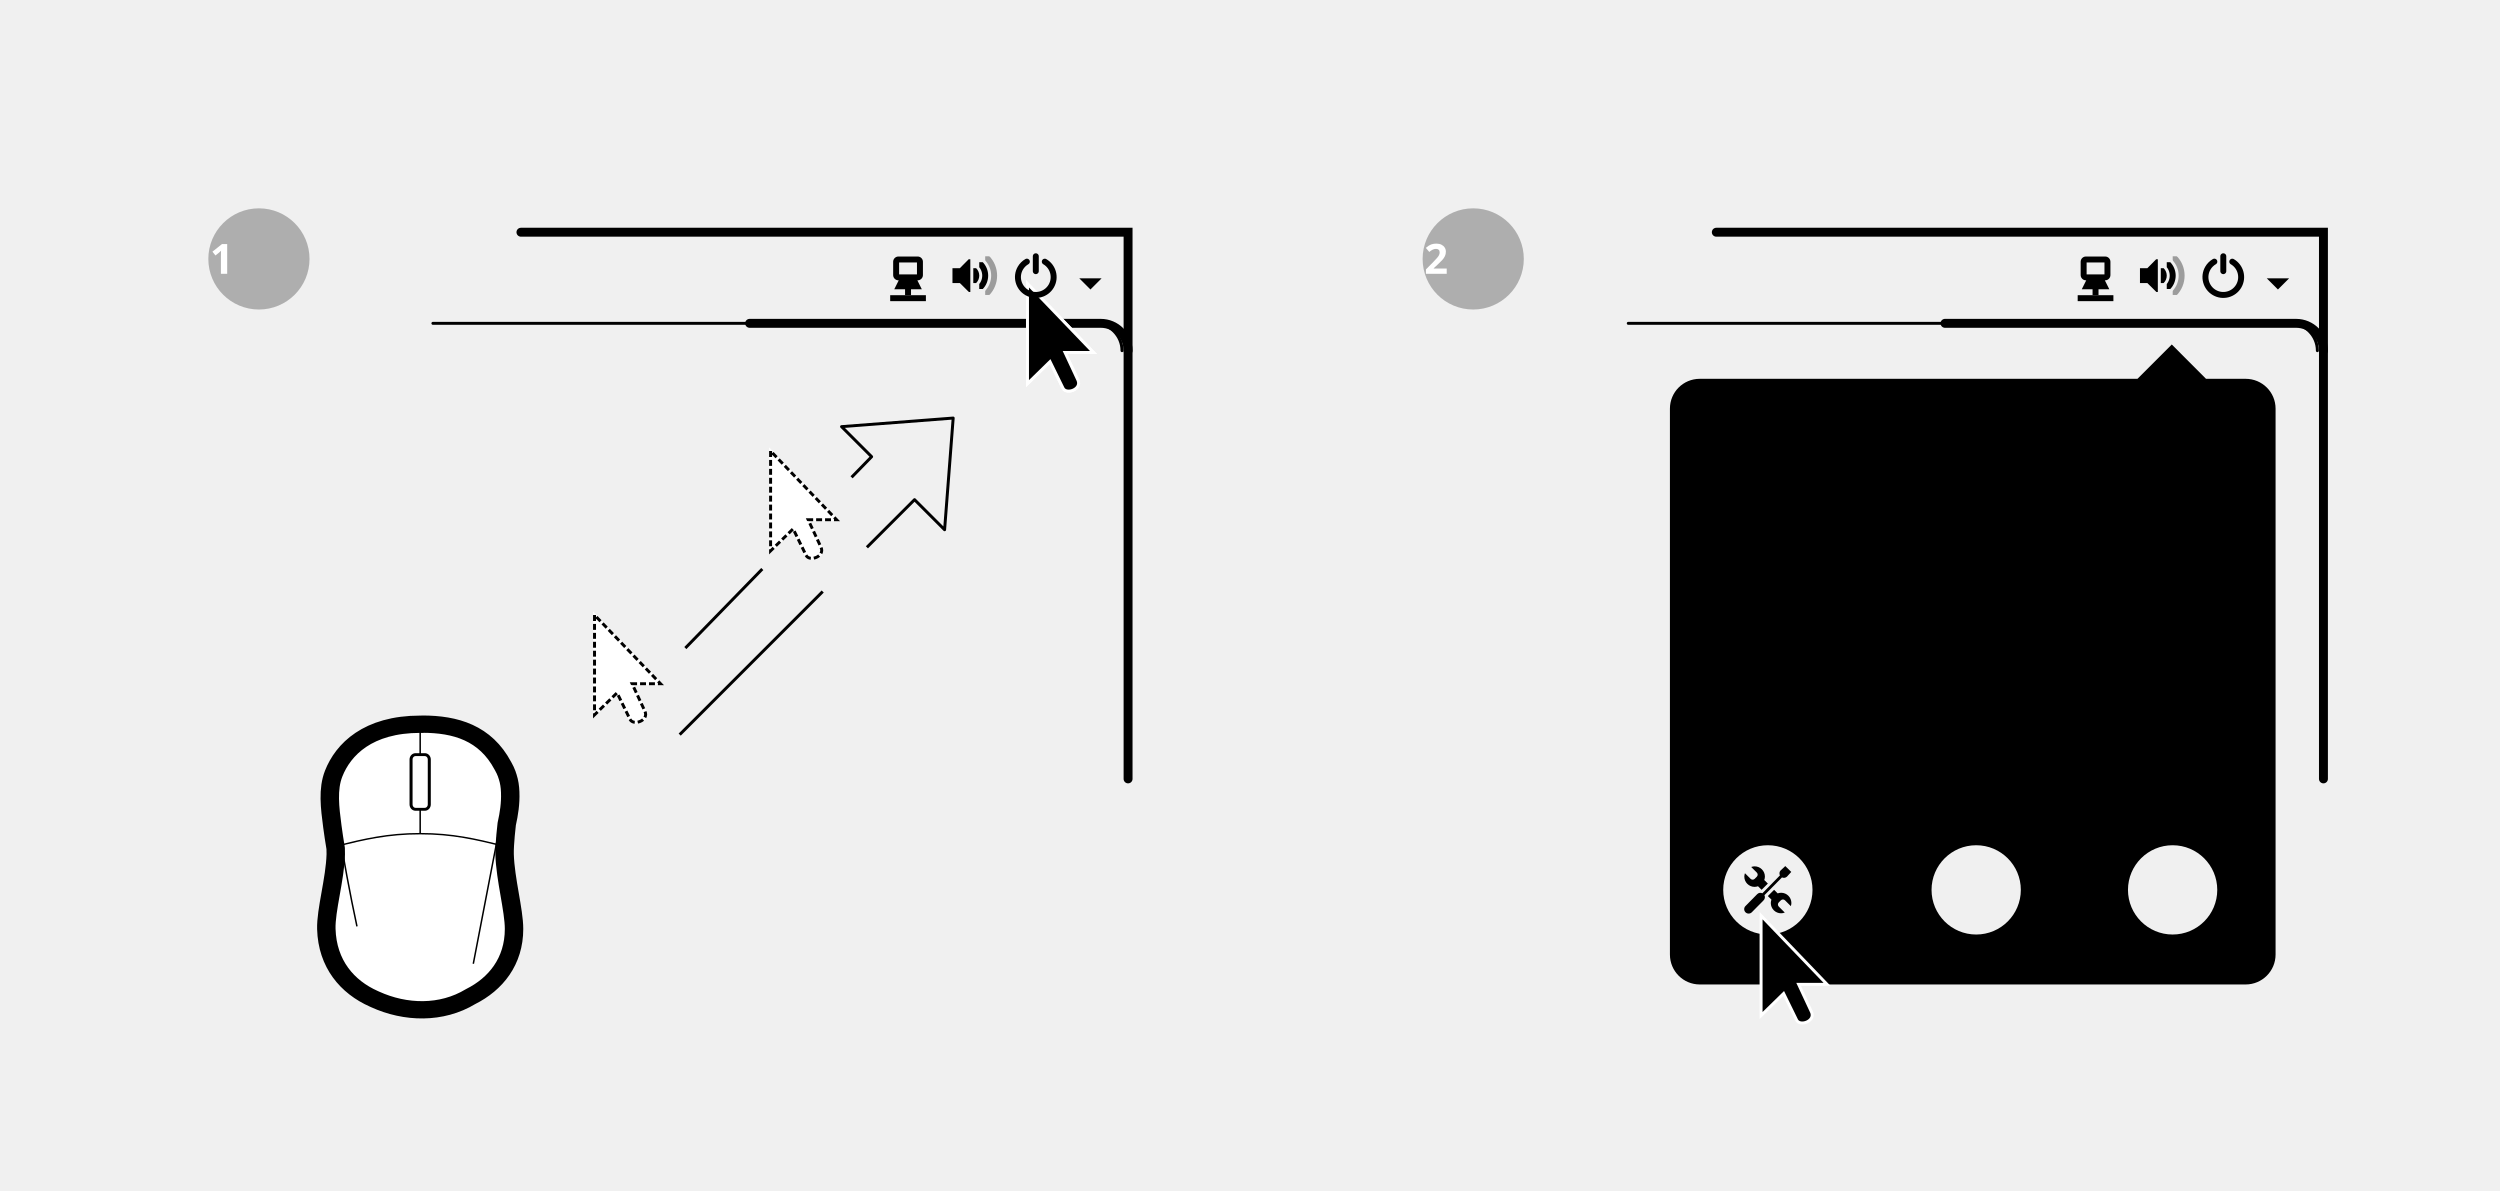
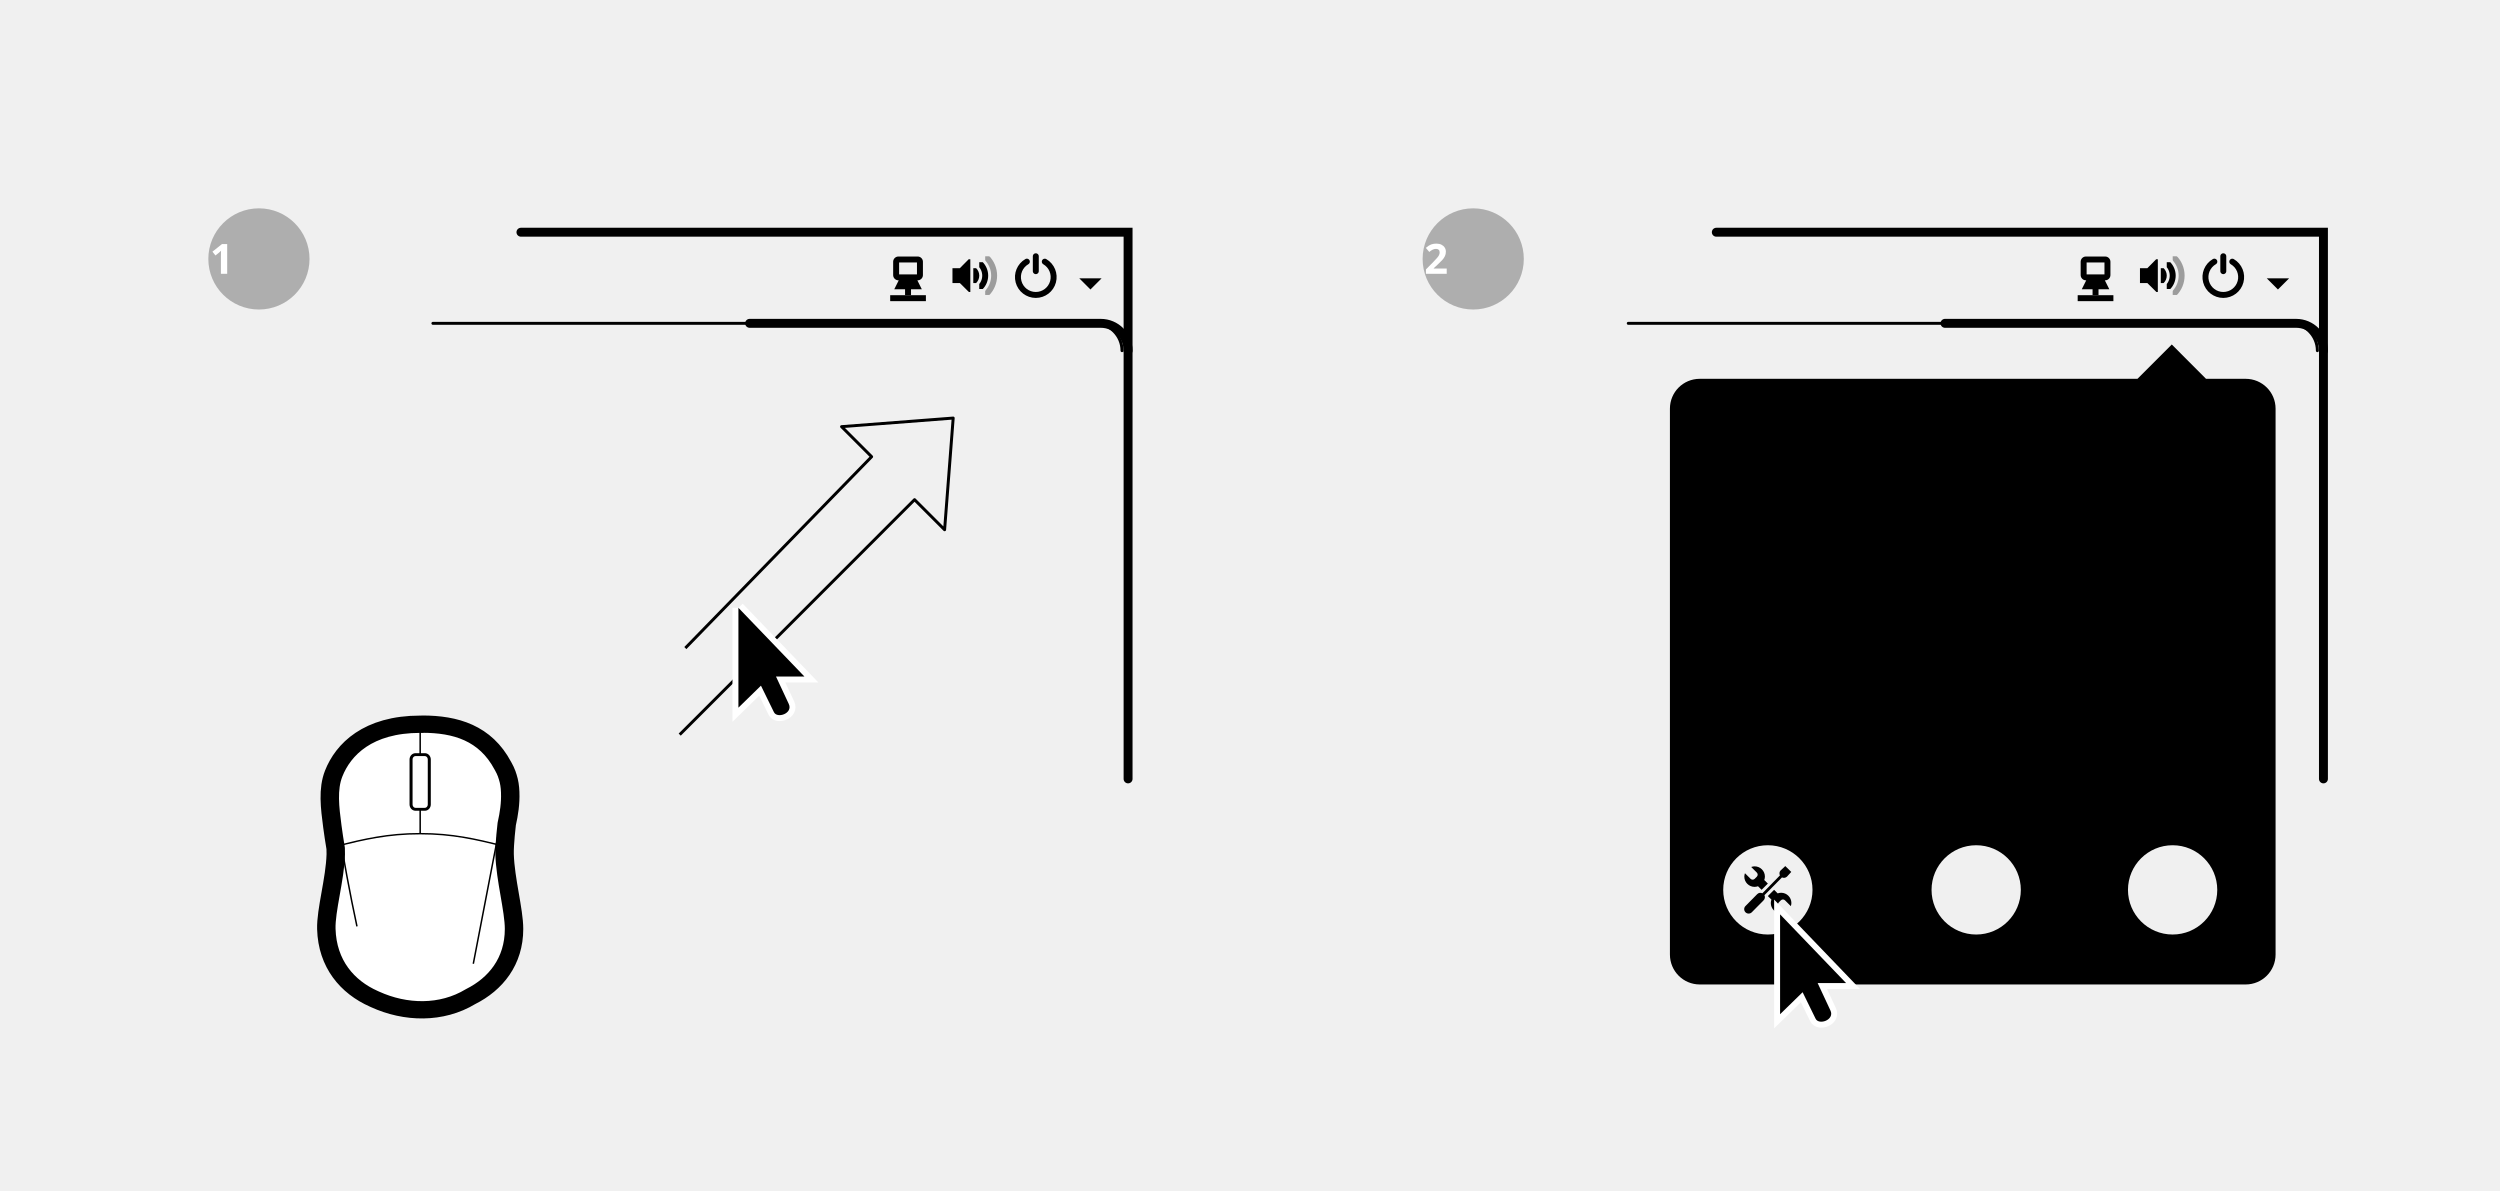
- <svg xmlns="http://www.w3.org/2000/svg" xmlns:ns1="http://www.openswatchbook.org/uri/2009/osb" xmlns:xlink="http://www.w3.org/1999/xlink" height="400" id="svg10075" version="1.1" width="840">
+ <svg xmlns="http://www.w3.org/2000/svg" xmlns:ns1="http://www.openswatchbook.org/uri/2009/osb" xmlns:xlink="http://www.w3.org/1999/xlink" width="840" height="400" id="svg10075" version="1.1">
+   <style type="text/css">
+       #cursor1 {
+         transform-origin: top left;
+         animation: cursor-move 2s ease 1s, fade-in 1s linear 0s, cursor-click .25s ease 3s alternate 2;
+         }
+       @keyframes fade-in {
+         from { opacity: 0;  }
+         to {  opacity: 1; }
+       }
+       @keyframes cursor-move {
+         0% { opacity: 1;  }
+         /* 50% { opacity: 1; transform: translate(80px,-50px); } */
+         100% {  opacity: 1; transform: translate(100px,-100px);}
+       }
+       @keyframes cursor-click {
+         from { transform: translate(100px,-100px) scale(1); }
+         to { transform: translate(100px,-100px) scale(.5); }
+       }
+    </style>
  <defs id="defs10077">
-     <linearGradient id="RHEL7" ns1:paint="gradient">
+     <linearGradient ns1:paint="gradient" id="RHEL7">
      <stop id="stop13323" offset="0" style="stop-color:#a3dbe8;stop-opacity:1;" />
      <stop id="stop13325" offset="1" style="stop-color:#a3dbe8;stop-opacity:1;" />
    </linearGradient>
    <linearGradient id="GNOME" ns1:paint="gradient">
-       <stop id="stop11074" offset="0" style="stop-color:#eeedec;stop-opacity:1;" />
-       <stop id="stop11076" offset="1" style="stop-color:#eeedec;stop-opacity:1" />
+       <stop style="stop-color:#eeedec;stop-opacity:1;" offset="0" id="stop11074" />
+       <stop style="stop-color:#eeedec;stop-opacity:1" offset="1" id="stop11076" />
    </linearGradient>
    <linearGradient id="BLANK" ns1:paint="gradient">
-       <stop id="stop7012" offset="0" style="stop-color:#eeedec;stop-opacity:0;" />
-       <stop id="stop7014" offset="1" style="stop-color:#eeedec;stop-opacity:0" />
+       <stop style="stop-color:#eeedec;stop-opacity:0;" offset="0" id="stop7012" />
+       <stop style="stop-color:#eeedec;stop-opacity:0" offset="1" id="stop7014" />
    </linearGradient>
-     <linearGradient gradientTransform="matrix(1.183438,0,0,0.8732295,5.70167,444)" gradientUnits="userSpaceOnUse" id="linearGradient7064" x1="-18.338" x2="713.429" y1="490.549" y2="490.549" xlink:href="#GNOME" />
-     <clipPath clipPathUnits="userSpaceOnUse" id="clipPath6279-7-9">
-       <rect height="6.375" id="rect6281-1-9" style="color:#bebebe;fill:#bebebe;fill-opacity:1;fill-rule:nonzero;stroke:none;stroke-width:2;marker:none;visibility:visible;display:inline;overflow:visible" width="3.825" x="26.85" y="220.75" />
-     </clipPath>
-     <clipPath clipPathUnits="userSpaceOnUse" id="clipPath6265-3-4">
-       <rect height="5.216" id="rect6267-1-9" style="color:#bebebe;fill:#bebebe;fill-opacity:1;fill-rule:nonzero;stroke:none;stroke-width:2;marker:none;visibility:visible;display:inline;overflow:visible" width="2.898" x="26.966" y="221.33" />
-     </clipPath>
-     <clipPath clipPathUnits="userSpaceOnUse" id="clipPath6259-8-81">
-       <rect height="4.873" id="rect6261-6-6" style="color:#bebebe;fill:#bebebe;fill-opacity:1;stroke:none;stroke-width:2;marker:none;visibility:visible;display:inline;overflow:visible" width="1.876" x="26.999" y="221.502" />
-     </clipPath>
    <clipPath clipPathUnits="userSpaceOnUse" id="clipPath6279-7-9-7">
-       <rect height="6.375" id="rect6281-1-9-2" style="color:#bebebe;fill:#bebebe;fill-opacity:1;fill-rule:nonzero;stroke:none;stroke-width:2;marker:none;visibility:visible;display:inline;overflow:visible" width="3.825" x="26.85" y="220.75" />
+       <rect style="color:#bebebe;fill:#bebebe;fill-opacity:1;fill-rule:nonzero;stroke:none;stroke-width:2;marker:none;visibility:visible;display:inline;overflow:visible" id="rect6281-1-9-2" width="3.825" height="6.375" x="26.85" y="220.75" />
    </clipPath>
    <clipPath clipPathUnits="userSpaceOnUse" id="clipPath6265-3-4-4">
-       <rect height="5.216" id="rect6267-1-9-2" style="color:#bebebe;fill:#bebebe;fill-opacity:1;fill-rule:nonzero;stroke:none;stroke-width:2;marker:none;visibility:visible;display:inline;overflow:visible" width="2.898" x="26.966" y="221.33" />
+       <rect style="color:#bebebe;fill:#bebebe;fill-opacity:1;fill-rule:nonzero;stroke:none;stroke-width:2;marker:none;visibility:visible;display:inline;overflow:visible" id="rect6267-1-9-2" width="2.898" height="5.216" x="26.966" y="221.33" />
    </clipPath>
    <clipPath clipPathUnits="userSpaceOnUse" id="clipPath6259-8-81-2">
-       <rect height="4.873" id="rect6261-6-6-2" style="color:#bebebe;fill:#bebebe;fill-opacity:1;stroke:none;stroke-width:2;marker:none;visibility:visible;display:inline;overflow:visible" width="1.876" x="26.999" y="221.502" />
+       <rect style="color:#bebebe;fill:#bebebe;fill-opacity:1;stroke:none;stroke-width:2;marker:none;visibility:visible;display:inline;overflow:visible" id="rect6261-6-6-2" width="1.876" height="4.873" x="26.999" y="221.502" />
    </clipPath>
  </defs>
-   <g id="layer1" transform="translate(0,-1092.362)">
-     <rect height="639" id="background" style="fill:url(#BLANK);" width="866" x="-16" y="872.362" />
-   </g>
+   <g id="layer1" transform="translate(0,-1092.362)" />
  <g id="layer2" transform="translate(0,-640)">
-     <g id="g5895" transform="matrix(1.659682,0,0,1.59887,-623.1058,837.1912)">
-       <g id="g5467" transform="matrix(0.2995878,0,0,0.291709,321.7885,-7.042621)">
-         <path d="m 464.469,123.031 0,0.125 c -0.444,-0.02 -0.894,-0.019 -1.312,-0.031 -0.02,-5e-4 -0.042,-6e-5 -0.062,0 l 0,-0.031 c -35.473,0 -52.121,18.179 -58.531,35.531 -4.166,11.276 -2.565,24.581 -0.906,38.062 0.617,5.015 1.389,10.378 2.25,15.906 0.052,1.534 0.095,3.022 0.062,4.25 -0.482,18.032 -6.738,40.146 -6.375,53.75 0.673,25.189 14.158,41.816 32.094,50.312 0.282,0.134 0.559,0.277 0.844,0.406 20.532,9.975 44.841,10.698 64.531,-2 17.006,-9.046 29.375,-25.397 29.375,-48.719 0,-13.609 -5.893,-35.718 -6.375,-53.75 -0.196,-7.319 1.438,-21.906 1.438,-21.906 1.536,-7.243 2.642,-15.026 2.344,-22.594 -0.004,-0.103 0.005,-0.209 0,-0.312 -0.112,-3.856 -0.641,-7.563 -1.688,-11.031 -0.118,-0.391 -0.243,-0.772 -0.375,-1.156 -0.101,-0.325 -0.172,-0.646 -0.281,-0.969 -0.607,-1.792 -1.424,-3.609 -2.375,-5.406 -0.068,-0.138 -0.151,-0.269 -0.219,-0.406 C 507.065,129.27 486.898,123.031 464.469,123.031 Z" id="use3906-7-3" style="color:#000000;fill:#ffffff;stroke:#000000;stroke-width:12.459;stroke-linejoin:round;stroke-miterlimit:4;stroke-dasharray:none;marker:none;visibility:visible;display:inline;overflow:visible;enable-background:accumulate" />
+     <g id="mouse" transform="matrix(1.659682,0,0,1.59887,-623.1058,837.1912)">
+       <g transform="matrix(0.2995878,0,0,0.291709,321.7885,-7.042621)" id="g5467">
+         <path style="color:#000000;fill:#ffffff;stroke:#000000;stroke-width:12.459;stroke-linejoin:round;stroke-miterlimit:4;stroke-dasharray:none;marker:none;visibility:visible;display:inline;overflow:visible;enable-background:accumulate" d="m 464.469,123.031 0,0.125 c -0.444,-0.02 -0.894,-0.019 -1.312,-0.031 -0.02,-5e-4 -0.042,-6e-5 -0.062,0 l 0,-0.031 c -35.473,0 -52.121,18.179 -58.531,35.531 -4.166,11.276 -2.565,24.581 -0.906,38.062 0.617,5.015 1.389,10.378 2.25,15.906 0.052,1.534 0.095,3.022 0.062,4.25 -0.482,18.032 -6.738,40.146 -6.375,53.75 0.673,25.189 14.158,41.816 32.094,50.312 0.282,0.134 0.559,0.277 0.844,0.406 20.532,9.975 44.841,10.698 64.531,-2 17.006,-9.046 29.375,-25.397 29.375,-48.719 0,-13.609 -5.893,-35.718 -6.375,-53.75 -0.196,-7.319 1.438,-21.906 1.438,-21.906 1.536,-7.243 2.642,-15.026 2.344,-22.594 -0.004,-0.103 0.005,-0.209 0,-0.312 -0.112,-3.856 -0.641,-7.563 -1.688,-11.031 -0.118,-0.391 -0.243,-0.772 -0.375,-1.156 -0.101,-0.325 -0.172,-0.646 -0.281,-0.969 -0.607,-1.792 -1.424,-3.609 -2.375,-5.406 -0.068,-0.138 -0.151,-0.269 -0.219,-0.406 C 507.065,129.27 486.898,123.031 464.469,123.031 Z" id="use3906-7-3" />
      </g>
-       <path d="m 471.255,79.201 5.307,-28.587 c 0.648,-3.578 1.27,-7.661 0.026,-10.804 -3.145,-7.945 -9.059,-9.964 -15.689,-9.964 l -0.38,0.015 c -9.796,0 -14.393,5.126 -16.164,10.02 l -3e-5,1e-6 c -1.15,3.18 -0.708,6.932 -0.25,10.733 0.744,6.175 2.227,14.066 3.598,20.733" id="path3896-9" style="color:#000000;fill:none;stroke:#000000;stroke-width:0.307;stroke-miterlimit:4;stroke-dasharray:none;marker:none;visibility:visible;display:inline;overflow:visible;enable-background:accumulate" />
-       <path d="m 460.5,28.862 0,23" id="path5509" style="fill:none;stroke:#000000;stroke-width:0.307;stroke-linecap:butt;stroke-linejoin:miter;stroke-miterlimit:4;stroke-opacity:1;stroke-dasharray:none" />
-       <rect height="11.488" id="rect5511" rx="0.905" ry="1.023" style="color:#000000;fill:#ffffff;stroke:#000000;stroke-width:0.614;stroke-linecap:square;stroke-linejoin:round;stroke-miterlimit:4;stroke-opacity:1;stroke-dasharray:none;stroke-dashoffset:0;marker:none;visibility:visible;display:inline;overflow:visible;enable-background:accumulate" width="3.692" x="458.654" y="35.253" />
-       <path d="m 444,54.362 c 5.145,-1.307 9.934,-2.504 16.493,-2.5 6.558,-0.004 11.348,1.193 16.493,2.5" id="path5509-2-7" style="fill:none;stroke:#000000;stroke-width:0.307;stroke-linecap:butt;stroke-linejoin:miter;stroke-miterlimit:4;stroke-opacity:1;stroke-dasharray:none" />
+       <path id="path3896-9" d="m 471.255,79.201 5.307,-28.587 c 0.648,-3.578 1.27,-7.661 0.026,-10.804 -3.145,-7.945 -9.059,-9.964 -15.689,-9.964 l -0.38,0.015 c -9.796,0 -14.393,5.126 -16.164,10.02 l -3e-5,1e-6 c -1.15,3.18 -0.708,6.932 -0.25,10.733 0.744,6.175 2.227,14.066 3.598,20.733" style="color:#000000;fill:none;stroke:#000000;stroke-width:0.307;stroke-miterlimit:4;stroke-dasharray:none;marker:none;visibility:visible;display:inline;overflow:visible;enable-background:accumulate" />
+       <path id="path5509" d="m 460.5,28.862 0,23" style="fill:none;stroke:#000000;stroke-width:0.307;stroke-linecap:butt;stroke-linejoin:miter;stroke-miterlimit:4;stroke-opacity:1;stroke-dasharray:none" />
+       <rect ry="1.023" rx="0.905" y="35.253" x="458.654" height="11.488" width="3.692" id="rect5511" style="color:#000000;fill:#ffffff;stroke:#000000;stroke-width:0.614;stroke-linecap:square;stroke-linejoin:round;stroke-miterlimit:4;stroke-opacity:1;stroke-dasharray:none;stroke-dashoffset:0;marker:none;visibility:visible;display:inline;overflow:visible;enable-background:accumulate" />
+       <path d="m 444,54.362 c 5.145,-1.307 9.934,-2.504 16.493,-2.5 6.558,-0.004 11.348,1.193 16.493,2.5" style="fill:none;stroke:#000000;stroke-width:0.307;stroke-linecap:butt;stroke-linejoin:miter;stroke-miterlimit:4;stroke-opacity:1;stroke-dasharray:none" id="path5509-2-7" />
    </g>
-     <g id="g3938" transform="matrix(-1.423053,0,0,1.423053,588.1341,373.474)">
-       <path d="m 146.938,371.198 0,-129.075 143.352,0" id="rect3201" style="color:#000000;fill:#000000;fill-opacity:0;fill-rule:nonzero;stroke:#000000;stroke-width:2.108;stroke-linecap:round;stroke-linejoin:miter;stroke-miterlimit:4;stroke-opacity:1;stroke-dashoffset:0;marker:none;visibility:visible;display:inline;overflow:visible;enable-background:accumulate" />
-       <path d="m 148.371,270.089 c 0,-3.564 2.888,-6.454 6.451,-6.454 l 156.254,0" id="path3995" style="fill:none;stroke:#000000;stroke-width:0.703px;stroke-linecap:round;stroke-linejoin:miter;stroke-opacity:1" />
-       <path d="m 146.938,270.089 c 0,-3.564 2.888,-6.454 6.451,-6.454 l 82.907,0" id="path3995-8" style="fill:none;stroke:#000000;stroke-width:2.108;stroke-linecap:round;stroke-linejoin:miter;stroke-miterlimit:4;stroke-opacity:1;stroke-dasharray:none" />
-       <g id="default-pointer-c-1" style="display:inline" transform="matrix(-1.433523,0,0,1.43417,208.8288,250.9712)">
-         <path d="m 26.605,2.318 0,16.44 3.712,-3.624 2.121,4.331 c 0.52,1.171 3.221,0.23 2.453,-1.337 l -2.099,-4.497 4.685,0 L 26.605,2.318 Z" id="path5565-2" style="color:#000000;fill:url(#linearGradient4726-2-9);fill-opacity:1;fill-rule:nonzero;stroke:#ffffff;stroke-width:0.49;stroke-linecap:butt;stroke-linejoin:miter;stroke-miterlimit:10;stroke-opacity:1;stroke-dasharray:none;stroke-dashoffset:0;marker:none;visibility:visible;display:block;overflow:visible;enable-background:accumulate" />
-         <path d="m 26.605,2.318 0,16.44 3.712,-3.624 2.121,4.331 c 0.52,1.171 3.221,0.23 2.453,-1.337 l -2.099,-4.497 4.685,0 L 26.605,2.318 Z" id="path6242-4" style="color:#000000;fill:#000000;fill-opacity:1;fill-rule:nonzero;stroke:#ffffff;stroke-width:0.49;stroke-linecap:butt;stroke-linejoin:miter;stroke-miterlimit:10;stroke-opacity:1;stroke-dasharray:none;stroke-dashoffset:0;marker:none;visibility:visible;display:block;overflow:visible;enable-background:accumulate" />
-       </g>
-       <path d="m 251.229,340.055 -17.679,-18.161 m -21.571,-22.158 -4.487,-4.609 7.096,-7.099 -26.355,-2.028 2.027,26.367 7.096,-7.099 10.998,11.003 m 10.931,10.936 33.271,33.286" id="rect12572-5" style="color:#000000;fill:none;stroke:#000000;stroke-width:0.703;stroke-linecap:square;stroke-linejoin:round;stroke-miterlimit:4;stroke-opacity:1;stroke-dashoffset:0.95;marker:none;visibility:visible;display:inline;overflow:visible;enable-background:accumulate" />
-       <g id="default-pointer-c-1-2" style="display:inline" transform="matrix(-1.433523,0,0,1.43417,269.4834,290.4571)">
-         <path d="m 26.605,2.318 0,16.44 3.712,-3.624 2.121,4.331 c 0.52,1.171 3.221,0.23 2.453,-1.337 l -2.099,-4.497 4.685,0 L 26.605,2.318 Z" id="path5565-2-4" style="color:#000000;fill:url(#linearGradient4726-2-4-0);fill-opacity:1;fill-rule:nonzero;stroke:#ffffff;stroke-width:0.49;stroke-linecap:butt;stroke-linejoin:miter;stroke-miterlimit:10;stroke-opacity:1;stroke-dasharray:none;stroke-dashoffset:0;marker:none;visibility:visible;display:block;overflow:visible;enable-background:accumulate" />
-         <path d="m 26.605,2.318 0,16.44 3.712,-3.624 2.121,4.331 c 0.52,1.171 3.221,0.23 2.453,-1.337 l -2.099,-4.497 4.685,0 L 26.605,2.318 Z" id="path6242-4-9" style="color:#000000;fill:#ffffff;fill-opacity:1;fill-rule:nonzero;stroke:#000000;stroke-width:0.49;stroke-linecap:butt;stroke-linejoin:miter;stroke-miterlimit:10;stroke-opacity:1;stroke-dasharray:0.98, 0.49;stroke-dashoffset:0;marker:none;visibility:visible;display:block;overflow:visible;enable-background:accumulate" />
-       </g>
-       <g id="default-pointer-c-1-2-5" style="display:inline" transform="matrix(-1.433523,0,0,1.43417,311.0555,329.1797)">
-         <path d="m 26.605,2.318 0,16.44 3.712,-3.624 2.121,4.331 c 0.52,1.171 3.221,0.23 2.453,-1.337 l -2.099,-4.497 4.685,0 L 26.605,2.318 Z" id="path5565-2-4-9" style="color:#000000;fill:url(#linearGradient4726-2-4-7-0);fill-opacity:1;fill-rule:nonzero;stroke:#ffffff;stroke-width:0.49;stroke-linecap:butt;stroke-linejoin:miter;stroke-miterlimit:10;stroke-opacity:1;stroke-dasharray:none;stroke-dashoffset:0;marker:none;visibility:visible;display:block;overflow:visible;enable-background:accumulate" />
-         <path d="m 26.605,2.318 0,16.44 3.712,-3.624 2.121,4.331 c 0.52,1.171 3.221,0.23 2.453,-1.337 l -2.099,-4.497 4.685,0 L 26.605,2.318 Z" id="path6242-4-9-7" style="color:#000000;fill:#ffffff;fill-opacity:1;fill-rule:nonzero;stroke:#000000;stroke-width:0.49;stroke-linecap:butt;stroke-linejoin:miter;stroke-miterlimit:10;stroke-opacity:1;stroke-dasharray:0.98, 0.49;stroke-dashoffset:0;marker:none;visibility:visible;display:block;overflow:visible;enable-background:accumulate" />
-       </g>
+     <path style="color:#000000;display:inline;overflow:visible;visibility:visible;fill:#000000;fill-opacity:0;fill-rule:nonzero;stroke:#000000;stroke-width:3;stroke-linecap:round;stroke-linejoin:miter;stroke-miterlimit:4;stroke-dashoffset:0;stroke-opacity:1;marker:none;enable-background:accumulate" d="m 379.034,901.708 0,-183.681 -203.998,0" id="rect3201" />
+     <path id="path3995" style="fill:none;stroke:#000000;stroke-width:1px;stroke-linecap:round;stroke-linejoin:miter;stroke-opacity:1" d="m 376.994,757.825 c 0,-5.072 -4.11,-9.184 -9.18,-9.184 l -222.358,0" />
+     <path id="path3995-8" style="fill:none;stroke:#000000;stroke-width:3;stroke-linecap:round;stroke-linejoin:miter;stroke-miterlimit:4;stroke-dasharray:none;stroke-opacity:1" d="m 379.034,757.825 c 0,-5.072 -4.11,-9.184 -9.18,-9.184 l -117.982,0" />
+     <path style="color:#000000;display:inline;overflow:visible;visibility:visible;fill:none;stroke:#000000;stroke-width:1;stroke-linecap:square;stroke-linejoin:round;stroke-miterlimit:4;stroke-dashoffset:0.95;stroke-opacity:1;marker:none;enable-background:accumulate" d="m 230.622,857.391 25.159,-25.843 30.697,-31.532 6.385,-6.559 -10.097,-10.102 37.505,-2.886 -2.885,37.522 -10.097,-10.102 -15.65,15.658 -15.555,15.562 -47.346,47.368" id="rect12572-5" />
+     <g id="cursor1">
+       <path id="path7374" d="m 248.108,844.225 0,33.553 7.573,-7.396 4.327,8.839 c 1.06,2.391 6.57,0.468 5.004,-2.728 l -4.282,-9.177 9.556,0 -22.178,-23.09 z" style="color:#000000;display:block;overflow:visible;visibility:visible;fill:#000000;fill-opacity:1;fill-rule:nonzero;stroke:#ffffff;stroke-width:4;stroke-linecap:butt;stroke-linejoin:miter;stroke-miterlimit:4;stroke-dasharray:none;stroke-dashoffset:0;stroke-opacity:1;marker:none;enable-background:accumulate" />
+       <path style="color:#000000;display:block;overflow:visible;visibility:visible;fill:#000000;fill-opacity:1;fill-rule:nonzero;stroke:none;stroke-width:0.98;stroke-linecap:butt;stroke-linejoin:miter;stroke-miterlimit:4;stroke-dasharray:none;stroke-dashoffset:0;stroke-opacity:1;marker:none;enable-background:accumulate" d="m 248.108,844.225 0,33.553 7.573,-7.396 4.327,8.839 c 1.06,2.391 6.57,0.468 5.004,-2.728 l -4.282,-9.177 9.556,0 -22.178,-23.09 z" id="path6242-4" />
+     </g>
+     <g style="display:inline" id="default-pointer-c-1-2" transform="matrix(2.03998,0,0,2.0409,-195.355,786.8099)">
+       <path id="path5565-2-4" d="m 26.605,2.318 0,16.44 3.712,-3.624 2.121,4.331 c 0.52,1.171 3.221,0.23 2.453,-1.337 l -2.099,-4.497 4.685,0 L 26.605,2.318 Z" style="color:#000000;display:block;overflow:visible;visibility:visible;fill:url(#linearGradient4726-2-4-0);fill-opacity:1;fill-rule:nonzero;stroke:#ffffff;stroke-width:0.49;stroke-linecap:butt;stroke-linejoin:miter;stroke-miterlimit:10;stroke-dasharray:none;stroke-dashoffset:0;stroke-opacity:1;marker:none;enable-background:accumulate" />
+       <path style="color:#000000;display:block;overflow:visible;visibility:visible;fill:#ffffff;fill-opacity:1;fill-rule:nonzero;stroke:#000000;stroke-width:0.49;stroke-linecap:butt;stroke-linejoin:miter;stroke-miterlimit:10;stroke-dasharray:0.98, 0.49;stroke-dashoffset:0;stroke-opacity:1;marker:none;enable-background:accumulate" d="m 26.605,2.318 0,16.44 3.712,-3.624 2.121,4.331 c 0.52,1.171 3.221,0.23 2.453,-1.337 l -2.099,-4.497 4.685,0 L 26.605,2.318 Z" id="path6242-4-9" />
+     </g>
+     <g style="display:inline" id="default-pointer-c-1-2-5" transform="matrix(2.03998,0,0,2.0409,-254.5145,841.9142)">
+       <path id="path5565-2-4-9" d="m 26.605,2.318 0,16.44 3.712,-3.624 2.121,4.331 c 0.52,1.171 3.221,0.23 2.453,-1.337 l -2.099,-4.497 4.685,0 L 26.605,2.318 Z" style="color:#000000;display:block;overflow:visible;visibility:visible;fill:url(#linearGradient4726-2-4-7-0);fill-opacity:1;fill-rule:nonzero;stroke:#ffffff;stroke-width:0.49;stroke-linecap:butt;stroke-linejoin:miter;stroke-miterlimit:10;stroke-dasharray:none;stroke-dashoffset:0;stroke-opacity:1;marker:none;enable-background:accumulate" />
+       <path style="color:#000000;display:block;overflow:visible;visibility:visible;fill:#ffffff;fill-opacity:1;fill-rule:nonzero;stroke:#000000;stroke-width:0.49;stroke-linecap:butt;stroke-linejoin:miter;stroke-miterlimit:10;stroke-dasharray:0.98, 0.49;stroke-dashoffset:0;stroke-opacity:1;marker:none;enable-background:accumulate" d="m 26.605,2.318 0,16.44 3.712,-3.624 2.121,4.331 c 0.52,1.171 3.221,0.23 2.453,-1.337 l -2.099,-4.497 4.685,0 L 26.605,2.318 Z" id="path6242-4-9-7" />
    </g>
    <g id="g11020" transform="translate(-35,-4.36217)">
-       <path d="m 137,278 c 0,9.389 -7.611,17 -17,17 -9.389,0 -17,-7.611 -17,-17 0,-9.389 7.611,-17 17,-17 9.389,0 17,7.611 17,17 z" id="path11014" style="color:#000000;fill:#000000;fill-opacity:0.275;stroke:none;stroke-width:1.07;marker:none;visibility:visible;display:inline;overflow:visible;enable-background:accumulate" transform="translate(2,453.3622)" />
-       <text id="text11016" style="font-size:14px;font-style:normal;font-variant:normal;font-weight:bold;font-stretch:normal;text-align:center;line-height:125%;letter-spacing:0px;word-spacing:0px;writing-mode:lr-tb;text-anchor:middle;fill:#ffffff;fill-opacity:1;stroke:none;font-family:Cantarell;-inkscape-font-specification:Cantarell Bold" x="122.293" y="736.362" xml:space="preserve">
-         <tspan id="tspan11018" x="122.293" y="736.362">1</tspan>
+       <path transform="translate(2,453.3622)" d="m 137,278 a 17,17 0 0 1 -17,17 17,17 0 0 1 -17,-17 17,17 0 0 1 17,-17 17,17 0 0 1 17,17 z" id="path11014" style="color:#000000;fill:#000000;fill-opacity:0.275;stroke:none;stroke-width:1.07;marker:none;visibility:visible;display:inline;overflow:visible;enable-background:accumulate" />
+       <text id="text11016" y="736.362" x="122.293" style="font-size:14px;font-style:normal;font-variant:normal;font-weight:bold;font-stretch:normal;text-align:center;line-height:125%;letter-spacing:0px;word-spacing:0px;writing-mode:lr-tb;text-anchor:middle;fill:#ffffff;fill-opacity:1;stroke:none;font-family:Cantarell;-inkscape-font-specification:Cantarell Bold" xml:space="preserve">
+         <tspan y="736.362" x="122.293" id="tspan11018">1</tspan>
      </text>
    </g>
-     <g id="g6104" transform="translate(373,-4.36217)">
-       <path d="m 137,278 c 0,9.389 -7.611,17 -17,17 -9.389,0 -17,-7.611 -17,-17 0,-9.389 7.611,-17 17,-17 9.389,0 17,7.611 17,17 z" id="path6106" style="color:#000000;fill:#000000;fill-opacity:0.275;stroke:none;stroke-width:1.07;marker:none;visibility:visible;display:inline;overflow:visible;enable-background:accumulate" transform="translate(2,453.3622)" />
-       <text id="text6108" style="font-size:14px;font-style:normal;font-variant:normal;font-weight:bold;font-stretch:normal;text-align:center;line-height:125%;letter-spacing:0px;word-spacing:0px;writing-mode:lr-tb;text-anchor:middle;fill:#ffffff;fill-opacity:1;stroke:none;font-family:Cantarell;-inkscape-font-specification:Cantarell Bold" x="122.293" y="736.362" xml:space="preserve">
+     <g transform="translate(373,-4.36217)" id="g6104">
+       <path style="color:#000000;fill:#000000;fill-opacity:0.275;stroke:none;stroke-width:1.07;marker:none;visibility:visible;display:inline;overflow:visible;enable-background:accumulate" id="path6106" d="m 137,278 a 17,17 0 0 1 -17,17 17,17 0 0 1 -17,-17 17,17 0 0 1 17,-17 17,17 0 0 1 17,17 z" transform="translate(2,453.3622)" />
+       <text xml:space="preserve" style="font-size:14px;font-style:normal;font-variant:normal;font-weight:bold;font-stretch:normal;text-align:center;line-height:125%;letter-spacing:0px;word-spacing:0px;writing-mode:lr-tb;text-anchor:middle;fill:#ffffff;fill-opacity:1;stroke:none;font-family:Cantarell;-inkscape-font-specification:Cantarell Bold" x="122.293" y="736.362" id="text6108">
        <tspan id="tspan6110" x="122.293" y="736.362">2</tspan>
      </text>
    </g>
    <g id="g6112" transform="matrix(-1.423053,0,0,1.423053,989.7778,373.474)">
-       <path d="m 146.938,371.198 0,-129.075 143.352,0" id="path6114" style="color:#000000;fill:#000000;fill-opacity:0;fill-rule:nonzero;stroke:#000000;stroke-width:2.108;stroke-linecap:round;stroke-linejoin:miter;stroke-miterlimit:4;stroke-opacity:1;stroke-dashoffset:0;marker:none;visibility:visible;display:inline;overflow:visible;enable-background:accumulate" />
-       <path d="m 148.371,270.089 c 0,-3.564 2.888,-6.454 6.451,-6.454 l 156.254,0" id="path6116" style="fill:none;stroke:#000000;stroke-width:0.703px;stroke-linecap:round;stroke-linejoin:miter;stroke-opacity:1" />
-       <path d="m 146.938,270.089 c 0,-3.564 2.888,-6.454 6.451,-6.454 l 82.907,0" id="path6122" style="fill:none;stroke:#000000;stroke-width:2.108;stroke-linecap:round;stroke-linejoin:miter;stroke-miterlimit:4;stroke-opacity:1;stroke-dasharray:none" />
-       <g id="g6124" style="display:inline" transform="matrix(-1.433523,0,0,1.43417,-39.17119,345.9712)" />
-       <path d="M 729.719 115.75 L 718.188 127.281 L 571.125 127.281 C 565.565 127.281 561.094 131.753 561.094 137.312 L 561.094 320.719 C 561.094 326.278 565.565 330.781 571.125 330.781 L 754.531 330.781 C 760.091 330.781 764.594 326.278 764.594 320.719 L 764.594 137.312 C 764.594 131.753 760.091 127.281 754.531 127.281 L 741.219 127.281 L 729.719 115.75 z M 594 284 C 602.284 284 609 290.716 609 299 C 609 307.284 602.284 314 594 314 C 585.716 314 579 307.284 579 299 C 579 290.716 585.716 284 594 284 z M 664 284 C 672.284 284 679 290.716 679 299 C 679 307.284 672.284 314 664 314 C 655.716 314 649 307.284 649 299 C 649 290.716 655.716 284 664 284 z M 730 284 C 738.284 284 745 290.716 745 299 C 745 307.284 738.284 314 730 314 C 721.716 314 715 307.284 715 299 C 715 290.716 721.716 284 730 284 z " id="rect6144" style="color:#000000;fill:#000000;fill-opacity:1;stroke:none;stroke-width:1.07;marker:none;visibility:visible;display:inline;overflow:visible;enable-background:accumulate" transform="matrix(-0.7027145,0,0,0.7027145,695.5312,187.2917)" />
-       <path d="m 279.72,403.491 0,23.578 -5.322,-5.197 -3.041,6.211 c -0.745,1.68 -4.617,0.329 -3.516,-1.917 l 3.009,-6.449 -6.715,0 15.585,-16.226 z" id="path6128" style="color:#000000;fill:#000000;fill-opacity:1;fill-rule:nonzero;stroke:#ffffff;stroke-width:0.703;stroke-linecap:butt;stroke-linejoin:miter;stroke-miterlimit:10;stroke-opacity:1;stroke-dasharray:none;stroke-dashoffset:0;marker:none;visibility:visible;display:block;overflow:visible;enable-background:accumulate" />
-       <g id="g4948" style="display:inline;fill:#000000;fill-opacity:1" transform="matrix(-0.7026002,0,0,0.7006724,311.8447,-104.2618)">
-         <path d="m 43.55,708.044 c -0.399,0 -0.787,0.092 -1.143,0.216 l 1.885,1.885 c 0.387,0.387 0.387,1.003 0,1.391 l -0.711,0.711 c -0.387,0.387 -1.003,0.387 -1.391,0 l -1.885,-1.885 c -0.124,0.357 -0.216,0.744 -0.216,1.143 0,1.912 1.55,3.461 3.461,3.461 0.399,0 0.787,-0.092 1.143,-0.216 l 1.174,1.174 a 2.473,2.473 0 0 1 0.062,0 l 2.071,-2.071 -1.205,-1.205 c 0.124,-0.357 0.216,-0.744 0.216,-1.143 0,-1.912 -1.55,-3.461 -3.461,-3.461 z m 6.552,7.912 -2.071,2.071 a 2.473,2.473 0 0 1 0.031,0.093 l 1.143,1.143 c -0.124,0.357 -0.216,0.744 -0.216,1.144 0,1.912 1.55,3.461 3.461,3.461 0.434,0 0.854,-0.102 1.236,-0.247 l -2.009,-2.009 c -0.387,-0.387 -0.387,-1.034 0,-1.422 l 0.68,-0.68 c 0.194,-0.194 0.458,-0.309 0.711,-0.309 0.253,0 0.517,0.115 0.711,0.309 l 1.947,1.947 c 0.105,-0.331 0.185,-0.685 0.185,-1.051 0,-1.912 -1.55,-3.461 -3.461,-3.461 -0.399,0 -0.787,0.092 -1.143,0.216 l -1.205,-1.205 z" id="path3908" style="font-size:medium;font-style:normal;font-variant:normal;font-weight:normal;font-stretch:normal;text-indent:0;text-align:start;text-decoration:none;line-height:normal;letter-spacing:normal;word-spacing:normal;text-transform:none;direction:ltr;block-progression:tb;writing-mode:lr-tb;text-anchor:start;color:#000000;fill:#000000;fill-opacity:1;fill-rule:nonzero;stroke:none;stroke-width:3;marker:none;visibility:visible;display:inline;overflow:visible;enable-background:accumulate;font-family:Sans;-inkscape-font-specification:Sans" />
-         <path d="m 53.861,707.953 -1.543,1.442 c -0.452,0.422 -0.529,1.152 -0.266,1.711 l -5.889,6.013 a 1.492,1.492 0 0 0 -0.031,2.5e-4 1.492,1.492 0 0 0 -0.84,-0.149 1.492,1.492 0 0 0 -0.867,0.442 l -3.947,4.009 a 1.494,1.494 0 1 0 2.13,2.097 l 3.947,-4.009 a 1.492,1.492 0 0 0 0.297,-1.743 l 5.889,-5.982 c 0.558,0.249 1.273,0.147 1.707,-0.293 l 1.417,-1.565 -2.004,-1.973 z" id="path3910" style="font-size:medium;font-style:normal;font-variant:normal;font-weight:normal;font-stretch:normal;text-indent:0;text-align:start;text-decoration:none;line-height:normal;letter-spacing:normal;word-spacing:normal;text-transform:none;direction:ltr;block-progression:tb;writing-mode:lr-tb;text-anchor:start;color:#000000;fill:#000000;fill-opacity:1;fill-rule:nonzero;stroke:none;stroke-width:3;marker:none;visibility:visible;display:inline;overflow:visible;enable-background:accumulate;font-family:Sans;-inkscape-font-specification:Sans" />
+       <path style="color:#000000;fill:#000000;fill-opacity:0;fill-rule:nonzero;stroke:#000000;stroke-width:2.108;stroke-linecap:round;stroke-linejoin:miter;stroke-miterlimit:4;stroke-opacity:1;stroke-dashoffset:0;marker:none;visibility:visible;display:inline;overflow:visible;enable-background:accumulate" d="m 146.938,371.198 0,-129.075 143.352,0" id="path6114" />
+       <path id="path6116" style="fill:none;stroke:#000000;stroke-width:0.703px;stroke-linecap:round;stroke-linejoin:miter;stroke-opacity:1" d="m 148.371,270.089 c 0,-3.564 2.888,-6.454 6.451,-6.454 l 156.254,0" />
+       <path id="path6122" style="fill:none;stroke:#000000;stroke-width:2.108;stroke-linecap:round;stroke-linejoin:miter;stroke-miterlimit:4;stroke-opacity:1;stroke-dasharray:none" d="m 146.938,270.089 c 0,-3.564 2.888,-6.454 6.451,-6.454 l 82.907,0" />
+       <g style="display:inline" id="g6124" transform="matrix(-1.433523,0,0,1.43417,-39.17119,345.9712)" />
+       <path style="color:#000000;fill:#000000;fill-opacity:1;stroke:none;stroke-width:1.07;marker:none;visibility:visible;display:inline;overflow:visible;enable-background:accumulate" d="M 729.719 115.75 L 718.188 127.281 L 571.125 127.281 C 565.565 127.281 561.094 131.753 561.094 137.312 L 561.094 320.719 C 561.094 326.278 565.565 330.781 571.125 330.781 L 754.531 330.781 C 760.091 330.781 764.594 326.278 764.594 320.719 L 764.594 137.312 C 764.594 131.753 760.091 127.281 754.531 127.281 L 741.219 127.281 L 729.719 115.75 z M 594 284 C 602.284 284 609 290.716 609 299 C 609 307.284 602.284 314 594 314 C 585.716 314 579 307.284 579 299 C 579 290.716 585.716 284 594 284 z M 664 284 C 672.284 284 679 290.716 679 299 C 679 307.284 672.284 314 664 314 C 655.716 314 649 307.284 649 299 C 649 290.716 655.716 284 664 284 z M 730 284 C 738.284 284 745 290.716 745 299 C 745 307.284 738.284 314 730 314 C 721.716 314 715 307.284 715 299 C 715 290.716 721.716 284 730 284 z " transform="matrix(-0.7027145,0,0,0.7027145,695.5312,187.2917)" id="rect6144" />
+       <g style="display:inline;fill:#000000;fill-opacity:1" id="g4948" transform="matrix(-0.7026002,0,0,0.7006724,311.8447,-104.2618)">
+         <path id="path3908" d="m 43.55,708.044 c -0.399,0 -0.787,0.092 -1.143,0.216 l 1.885,1.885 c 0.387,0.387 0.387,1.003 0,1.391 l -0.711,0.711 c -0.387,0.387 -1.003,0.387 -1.391,0 l -1.885,-1.885 c -0.124,0.357 -0.216,0.744 -0.216,1.143 0,1.912 1.55,3.461 3.461,3.461 0.399,0 0.787,-0.092 1.143,-0.216 l 1.174,1.174 a 2.473,2.473 0 0 1 0.062,0 l 2.071,-2.071 -1.205,-1.205 c 0.124,-0.357 0.216,-0.744 0.216,-1.143 0,-1.912 -1.55,-3.461 -3.461,-3.461 z m 6.552,7.912 -2.071,2.071 a 2.473,2.473 0 0 1 0.031,0.093 l 1.143,1.143 c -0.124,0.357 -0.216,0.744 -0.216,1.144 0,1.912 1.55,3.461 3.461,3.461 0.434,0 0.854,-0.102 1.236,-0.247 l -2.009,-2.009 c -0.387,-0.387 -0.387,-1.034 0,-1.422 l 0.68,-0.68 c 0.194,-0.194 0.458,-0.309 0.711,-0.309 0.253,0 0.517,0.115 0.711,0.309 l 1.947,1.947 c 0.105,-0.331 0.185,-0.685 0.185,-1.051 0,-1.912 -1.55,-3.461 -3.461,-3.461 -0.399,0 -0.787,0.092 -1.143,0.216 l -1.205,-1.205 z" style="font-size:medium;font-style:normal;font-variant:normal;font-weight:normal;font-stretch:normal;text-indent:0;text-align:start;text-decoration:none;line-height:normal;letter-spacing:normal;word-spacing:normal;text-transform:none;direction:ltr;block-progression:tb;writing-mode:lr-tb;text-anchor:start;color:#000000;fill:#000000;fill-opacity:1;fill-rule:nonzero;stroke:none;stroke-width:3;marker:none;visibility:visible;display:inline;overflow:visible;enable-background:accumulate;font-family:Sans;-inkscape-font-specification:Sans" />
+         <path id="path3910" d="m 53.861,707.953 -1.543,1.442 c -0.452,0.422 -0.529,1.152 -0.266,1.711 l -5.889,6.013 a 1.492,1.492 0 0 0 -0.031,2.5e-4 1.492,1.492 0 0 0 -0.84,-0.149 1.492,1.492 0 0 0 -0.867,0.442 l -3.947,4.009 a 1.494,1.494 0 1 0 2.13,2.097 l 3.947,-4.009 a 1.492,1.492 0 0 0 0.297,-1.743 l 5.889,-5.982 c 0.558,0.249 1.273,0.147 1.707,-0.293 l 1.417,-1.565 -2.004,-1.973 z" style="font-size:medium;font-style:normal;font-variant:normal;font-weight:normal;font-stretch:normal;text-indent:0;text-align:start;text-decoration:none;line-height:normal;letter-spacing:normal;word-spacing:normal;text-transform:none;direction:ltr;block-progression:tb;writing-mode:lr-tb;text-anchor:start;color:#000000;fill:#000000;fill-opacity:1;fill-rule:nonzero;stroke:none;stroke-width:3;marker:none;visibility:visible;display:inline;overflow:visible;enable-background:accumulate;font-family:Sans;-inkscape-font-specification:Sans" />
      </g>
    </g>
-     <g id="g12006" transform="translate(-388.9713,676.1053)">
-       <g id="g5525" style="display:inline" transform="translate(689,-168)">
-         <path d="m 20,222 2.484,0 2.969,-3 0.547,0.016 0,11 -0.475,8.3e-4 L 22.484,227 20,227 l 0,-5 z" id="path5533" style="color:#bebebe;fill:#000000;fill-opacity:1;fill-rule:nonzero;stroke:none;stroke-width:1;marker:none;visibility:visible;display:inline;overflow:visible" />
-         <rect height="16" id="rect5535" style="color:#bebebe;fill:none;stroke:none;stroke-width:1;marker:none;visibility:visible;display:inline;overflow:visible" width="16" x="20" y="217" />
-         <path clip-path="url(#clipPath6279-7-9-7)" d="m 27.191,221.684 c 1.245,1.245 1.245,3.263 0,4.508 0,0 0,0 0,0" id="path3718-5" style="fill:none;stroke:#000000;stroke-width:2.55;stroke-linecap:round;stroke-miterlimit:4;stroke-opacity:1;stroke-dasharray:none;display:inline" transform="matrix(0.784314,0,0,0.784314,5.94118,48.8628)" />
-         <path clip-path="url(#clipPath6265-3-4-4)" d="m 27.191,221.684 c 1.245,1.245 1.245,3.263 0,4.508 0,0 0,0 0,0" id="path3726-1" style="fill:none;stroke:#000000;stroke-width:1.159;stroke-linecap:round;stroke-miterlimit:4;stroke-opacity:1;stroke-dasharray:none;display:inline" transform="matrix(1.72549,0,0,1.72549,-17.5294,-161.902)" />
-         <path clip-path="url(#clipPath6259-8-81-2)" d="m 27.191,221.684 c 1.245,1.245 1.245,3.263 0,4.508 0,0 0,0 0,0" id="path3728-0" style="opacity:0.35;fill:none;stroke:#000000;stroke-width:0.75;stroke-linecap:round;stroke-miterlimit:4;stroke-opacity:1;stroke-dasharray:none;display:inline" transform="matrix(2.66667,0,0,2.66667,-41,-372.666)" />
+     <g transform="translate(-388.9713,676.1053)" id="g12006">
+       <g id="g5525" transform="translate(689,-168)" style="display:inline">
+         <path id="path5533" d="m 20,222 2.484,0 2.969,-3 0.547,0.016 0,11 -0.475,8.3e-4 L 22.484,227 20,227 l 0,-5 z" style="color:#bebebe;fill:#000000;fill-opacity:1;fill-rule:nonzero;stroke:none;stroke-width:1;marker:none;visibility:visible;display:inline;overflow:visible" />
+         <rect style="color:#bebebe;fill:none;stroke:none;stroke-width:1;marker:none;visibility:visible;display:inline;overflow:visible" id="rect5535" width="16" height="16" x="20" y="217" />
+         <path clip-path="url(#clipPath6279-7-9-7)" style="fill:none;stroke:#000000;stroke-width:2.55;stroke-linecap:round;stroke-miterlimit:4;stroke-opacity:1;stroke-dasharray:none;display:inline" id="path3718-5" d="m 27.191,221.684 a 3.188,3.188 0 0 1 0.934,2.254 3.188,3.188 0 0 1 -0.934,2.254" transform="matrix(0.784314,0,0,0.784314,5.94118,48.8628)" />
+         <path clip-path="url(#clipPath6265-3-4-4)" transform="matrix(1.72549,0,0,1.72549,-17.5294,-161.902)" d="m 27.191,221.684 a 3.188,3.188 0 0 1 0.934,2.254 3.188,3.188 0 0 1 -0.934,2.254" id="path3726-1" style="fill:none;stroke:#000000;stroke-width:1.159;stroke-linecap:round;stroke-miterlimit:4;stroke-opacity:1;stroke-dasharray:none;display:inline" />
+         <path clip-path="url(#clipPath6259-8-81-2)" style="opacity:0.35;fill:none;stroke:#000000;stroke-width:0.75;stroke-linecap:round;stroke-miterlimit:4;stroke-opacity:1;stroke-dasharray:none;display:inline" id="path3728-0" d="m 27.191,221.684 a 3.188,3.188 0 0 1 0.934,2.254 3.188,3.188 0 0 1 -0.934,2.254" transform="matrix(2.66667,0,0,2.66667,-41,-372.666)" />
      </g>
-       <g id="g4692-3" style="display:inline" transform="translate(689,-639)">
-         <rect height="16" id="rect10837-3-0" rx="0.144" ry="0.151" style="color:#bebebe;fill:none;stroke:none;stroke-width:1;marker:none;visibility:visible;display:inline;overflow:visible;enable-background:new" width="16" x="40" y="688" />
-         <path d="m 51.523,689.951 c 3.341,1.946 4.471,6.231 2.525,9.572 -1.946,3.341 -6.231,4.471 -9.572,2.525 -3.341,-1.946 -4.471,-6.231 -2.525,-9.572 0.613,-1.052 1.489,-1.926 2.543,-2.535" id="path3869-2" style="color:#000000;fill:none;stroke:#000000;stroke-width:2.334;stroke-linecap:round;stroke-miterlimit:4;stroke-opacity:1;stroke-dasharray:none;marker:none;visibility:visible;display:inline;overflow:visible;enable-background:accumulate" transform="matrix(0.8569427,0,0,0.8571428,6.866749,99.42864)" />
-         <path d="m 48,689 0,5" id="path4710" style="fill:none;stroke:#000000;stroke-width:2;stroke-linecap:round;stroke-linejoin:miter;stroke-miterlimit:4;stroke-opacity:1;stroke-dasharray:none" />
+       <g transform="translate(689,-639)" id="g4692-3" style="display:inline">
+         <rect style="color:#bebebe;fill:none;stroke:none;stroke-width:1;marker:none;visibility:visible;display:inline;overflow:visible;enable-background:new" id="rect10837-3-0" y="688" x="40" ry="0.151" rx="0.144" height="16" width="16" />
+         <path transform="matrix(0.8569427,0,0,0.8571428,6.866749,99.42864)" d="m 51.523,689.951 a 7,7 0 0 1 3.233,7.878 7,7 0 0 1 -6.767,5.17 7,7 0 0 1 -6.752,-5.19 7,7 0 0 1 3.256,-7.869" id="path3869-2" style="color:#000000;fill:none;stroke:#000000;stroke-width:2.334;stroke-linecap:round;stroke-miterlimit:4;stroke-opacity:1;stroke-dasharray:none;marker:none;visibility:visible;display:inline;overflow:visible;enable-background:accumulate" />
+         <path id="path4710" d="m 48,689 0,5" style="fill:none;stroke:#000000;stroke-width:2;stroke-linecap:round;stroke-linejoin:miter;stroke-miterlimit:4;stroke-opacity:1;stroke-dasharray:none" />
      </g>
-       <g id="g12661" style="display:inline" transform="translate(666.0729,-166.9177)">
-         <rect height="16" id="rect12673" style="color:#bebebe;fill:none;stroke:none;stroke-width:1;marker:none;visibility:visible;display:inline;overflow:visible" width="16" x="20" y="217" />
-         <path d="m -55.25,-40 c -0.952,0 -1.75,0.798 -1.75,1.75 l 0,4.5 c 0,0.952 0.798,1.75 1.75,1.75 l 0.125,0 -0.781,1.562 -0.719,1.438 1.625,0 6,0 1.625,0 -0.719,-1.438 L -48.875,-32 l 0.125,0 c 0.952,0 1.75,-0.798 1.75,-1.75 l 0,-4.5 c 0,-0.952 -0.798,-1.75 -1.75,-1.75 l -6.5,0 z m 0.25,2 6,0 0,4 -6,0 0,-4 z" id="rect12675" style="font-size:medium;font-style:normal;font-variant:normal;font-weight:normal;font-stretch:normal;text-indent:0;text-align:start;text-decoration:none;line-height:normal;letter-spacing:normal;word-spacing:normal;text-transform:none;direction:ltr;block-progression:tb;writing-mode:lr-tb;text-anchor:start;baseline-shift:baseline;color:#bebebe;fill:#000000;fill-opacity:1;stroke:none;stroke-width:2;marker:none;visibility:visible;display:inline;overflow:visible;enable-background:accumulate;font-family:Sans;-inkscape-font-specification:Sans" transform="translate(80,257)" />
-         <path d="m 88,196 0,4" id="path12679" style="color:#bebebe;fill:none;stroke:#000000;stroke-width:2;stroke-linecap:butt;stroke-linejoin:miter;stroke-miterlimit:4;stroke-opacity:1;stroke-dasharray:none;stroke-dashoffset:0;marker:none;visibility:visible;display:inline;overflow:visible" transform="translate(-60.0003,30)" />
-         <path d="m 22,231 12,0" id="path12681" style="color:#bebebe;fill:#bebebe;fill-opacity:1;fill-rule:nonzero;stroke:#000000;stroke-width:2;stroke-linecap:butt;stroke-linejoin:miter;stroke-miterlimit:4;stroke-opacity:1;stroke-dasharray:none;stroke-dashoffset:0;marker:none;visibility:visible;display:inline;overflow:visible" />
+       <g id="g12661" transform="translate(666.0729,-166.9177)" style="display:inline">
+         <rect y="217" x="20" height="16" width="16" id="rect12673" style="color:#bebebe;fill:none;stroke:none;stroke-width:1;marker:none;visibility:visible;display:inline;overflow:visible" />
+         <path id="rect12675" transform="translate(80,257)" d="m -55.25,-40 c -0.952,0 -1.75,0.798 -1.75,1.75 l 0,4.5 c 0,0.952 0.798,1.75 1.75,1.75 l 0.125,0 -0.781,1.562 -0.719,1.438 1.625,0 6,0 1.625,0 -0.719,-1.438 L -48.875,-32 l 0.125,0 c 0.952,0 1.75,-0.798 1.75,-1.75 l 0,-4.5 c 0,-0.952 -0.798,-1.75 -1.75,-1.75 l -6.5,0 z m 0.25,2 6,0 0,4 -6,0 0,-4 z" style="font-size:medium;font-style:normal;font-variant:normal;font-weight:normal;font-stretch:normal;text-indent:0;text-align:start;text-decoration:none;line-height:normal;letter-spacing:normal;word-spacing:normal;text-transform:none;direction:ltr;block-progression:tb;writing-mode:lr-tb;text-anchor:start;baseline-shift:baseline;color:#bebebe;fill:#000000;fill-opacity:1;stroke:none;stroke-width:2;marker:none;visibility:visible;display:inline;overflow:visible;enable-background:accumulate;font-family:Sans;-inkscape-font-specification:Sans" />
+         <path style="color:#bebebe;fill:none;stroke:#000000;stroke-width:2;stroke-linecap:butt;stroke-linejoin:miter;stroke-miterlimit:4;stroke-opacity:1;stroke-dasharray:none;stroke-dashoffset:0;marker:none;visibility:visible;display:inline;overflow:visible" d="m 88,196 0,4" id="path12679" transform="translate(-60.0003,30)" />
+         <path style="color:#bebebe;fill:#bebebe;fill-opacity:1;fill-rule:nonzero;stroke:#000000;stroke-width:2;stroke-linecap:butt;stroke-linejoin:miter;stroke-miterlimit:4;stroke-opacity:1;stroke-dasharray:none;stroke-dashoffset:0;marker:none;visibility:visible;display:inline;overflow:visible" d="m 22,231 12,0" id="path12681" />
      </g>
-       <path d="m 759.107,57.416 -3.75,3.75 -3.75,-3.75 z" id="rect12003" style="color:#000000;fill:#000000;fill-opacity:1;stroke:none;stroke-width:3;marker:none;visibility:visible;display:inline;overflow:visible;enable-background:accumulate" />
+       <path id="rect12003" d="m 759.107,57.416 -3.75,3.75 -3.75,-3.75 z" style="color:#000000;fill:#000000;fill-opacity:1;stroke:none;stroke-width:3;marker:none;visibility:visible;display:inline;overflow:visible;enable-background:accumulate" />
    </g>
-     <use height="400" id="use15062" transform="translate(399,0)" width="840" x="0" y="0" xlink:href="#g12006" />
+     <use x="0" y="0" xlink:href="#g12006" id="use15062" transform="translate(399,0)" width="840" height="400" />
+     <g id="cursor2" transform="matrix(-1.423053,0,0,1.423053,905.1341,446.099)">
+       <path style="color:#000000;display:block;overflow:visible;visibility:visible;fill:#000000;fill-opacity:1;fill-rule:nonzero;stroke:#ffffff;stroke-width:2.811;stroke-linecap:butt;stroke-linejoin:miter;stroke-miterlimit:4;stroke-dasharray:none;stroke-dashoffset:0;stroke-opacity:1;marker:none;enable-background:accumulate" d="m 215.752,352.149 0,23.578 -5.322,-5.197 -3.041,6.211 c -0.745,1.68 -4.617,0.329 -3.516,-1.917 l 3.009,-6.449 -6.715,0 15.585,-16.226 z" id="path7395" />
+       <path id="path7397" d="m 215.752,352.149 0,23.578 -5.322,-5.197 -3.041,6.211 c -0.745,1.68 -4.617,0.329 -3.516,-1.917 l 3.009,-6.449 -6.715,0 15.585,-16.226 z" style="color:#000000;display:block;overflow:visible;visibility:visible;fill:#000000;fill-opacity:1;fill-rule:nonzero;stroke:none;stroke-width:0.98;stroke-linecap:butt;stroke-linejoin:miter;stroke-miterlimit:4;stroke-dasharray:none;stroke-dashoffset:0;stroke-opacity:1;marker:none;enable-background:accumulate" />
+     </g>
  </g>
</svg>
